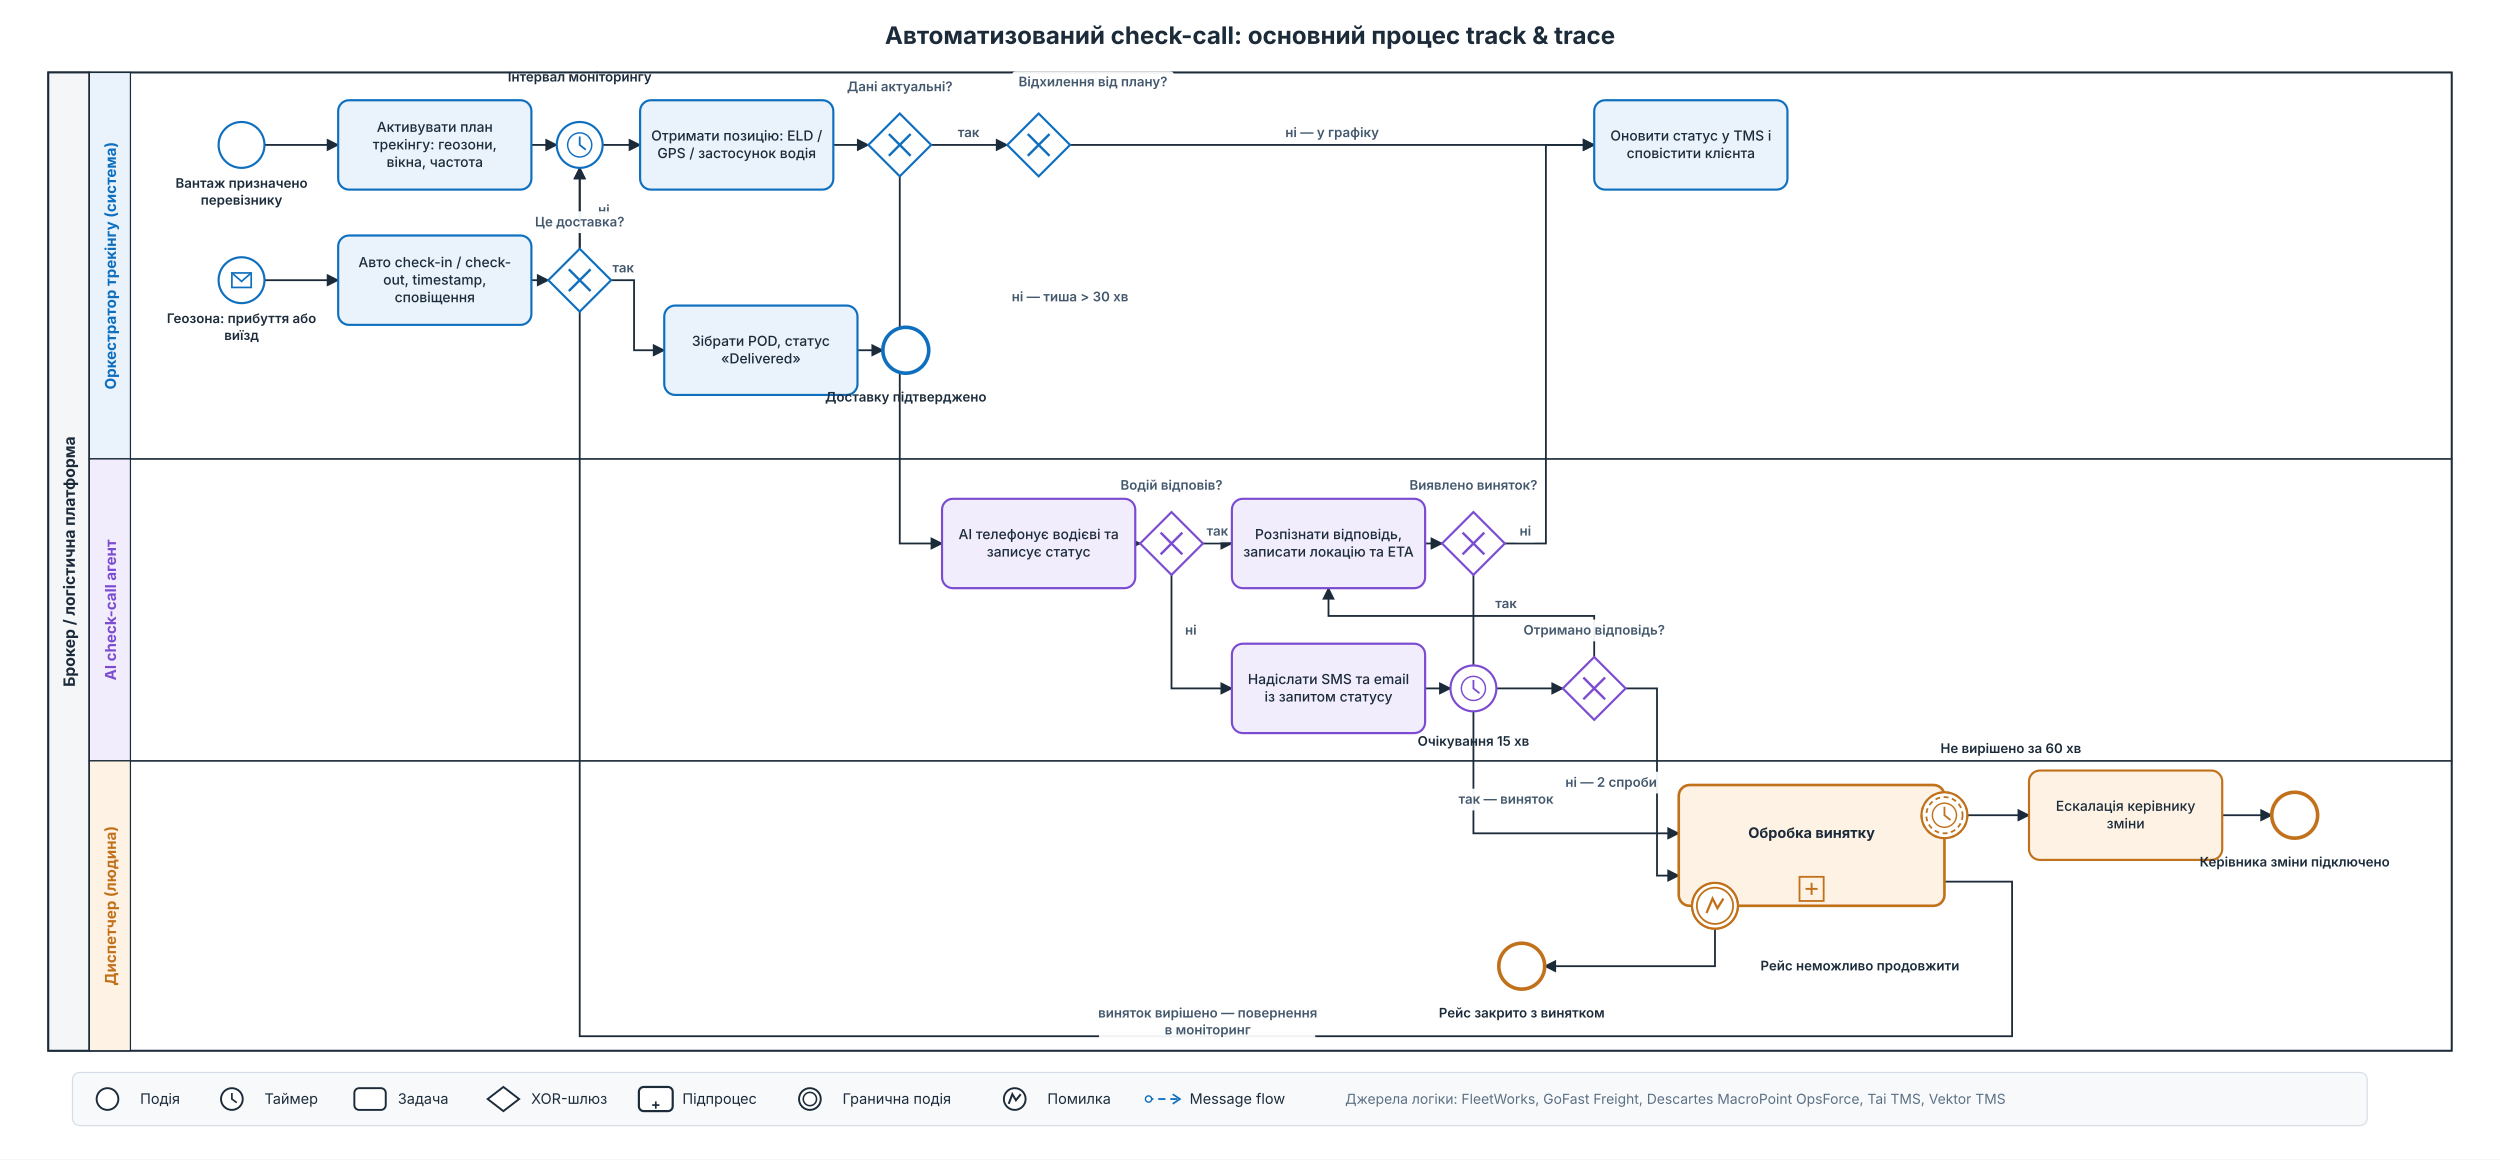
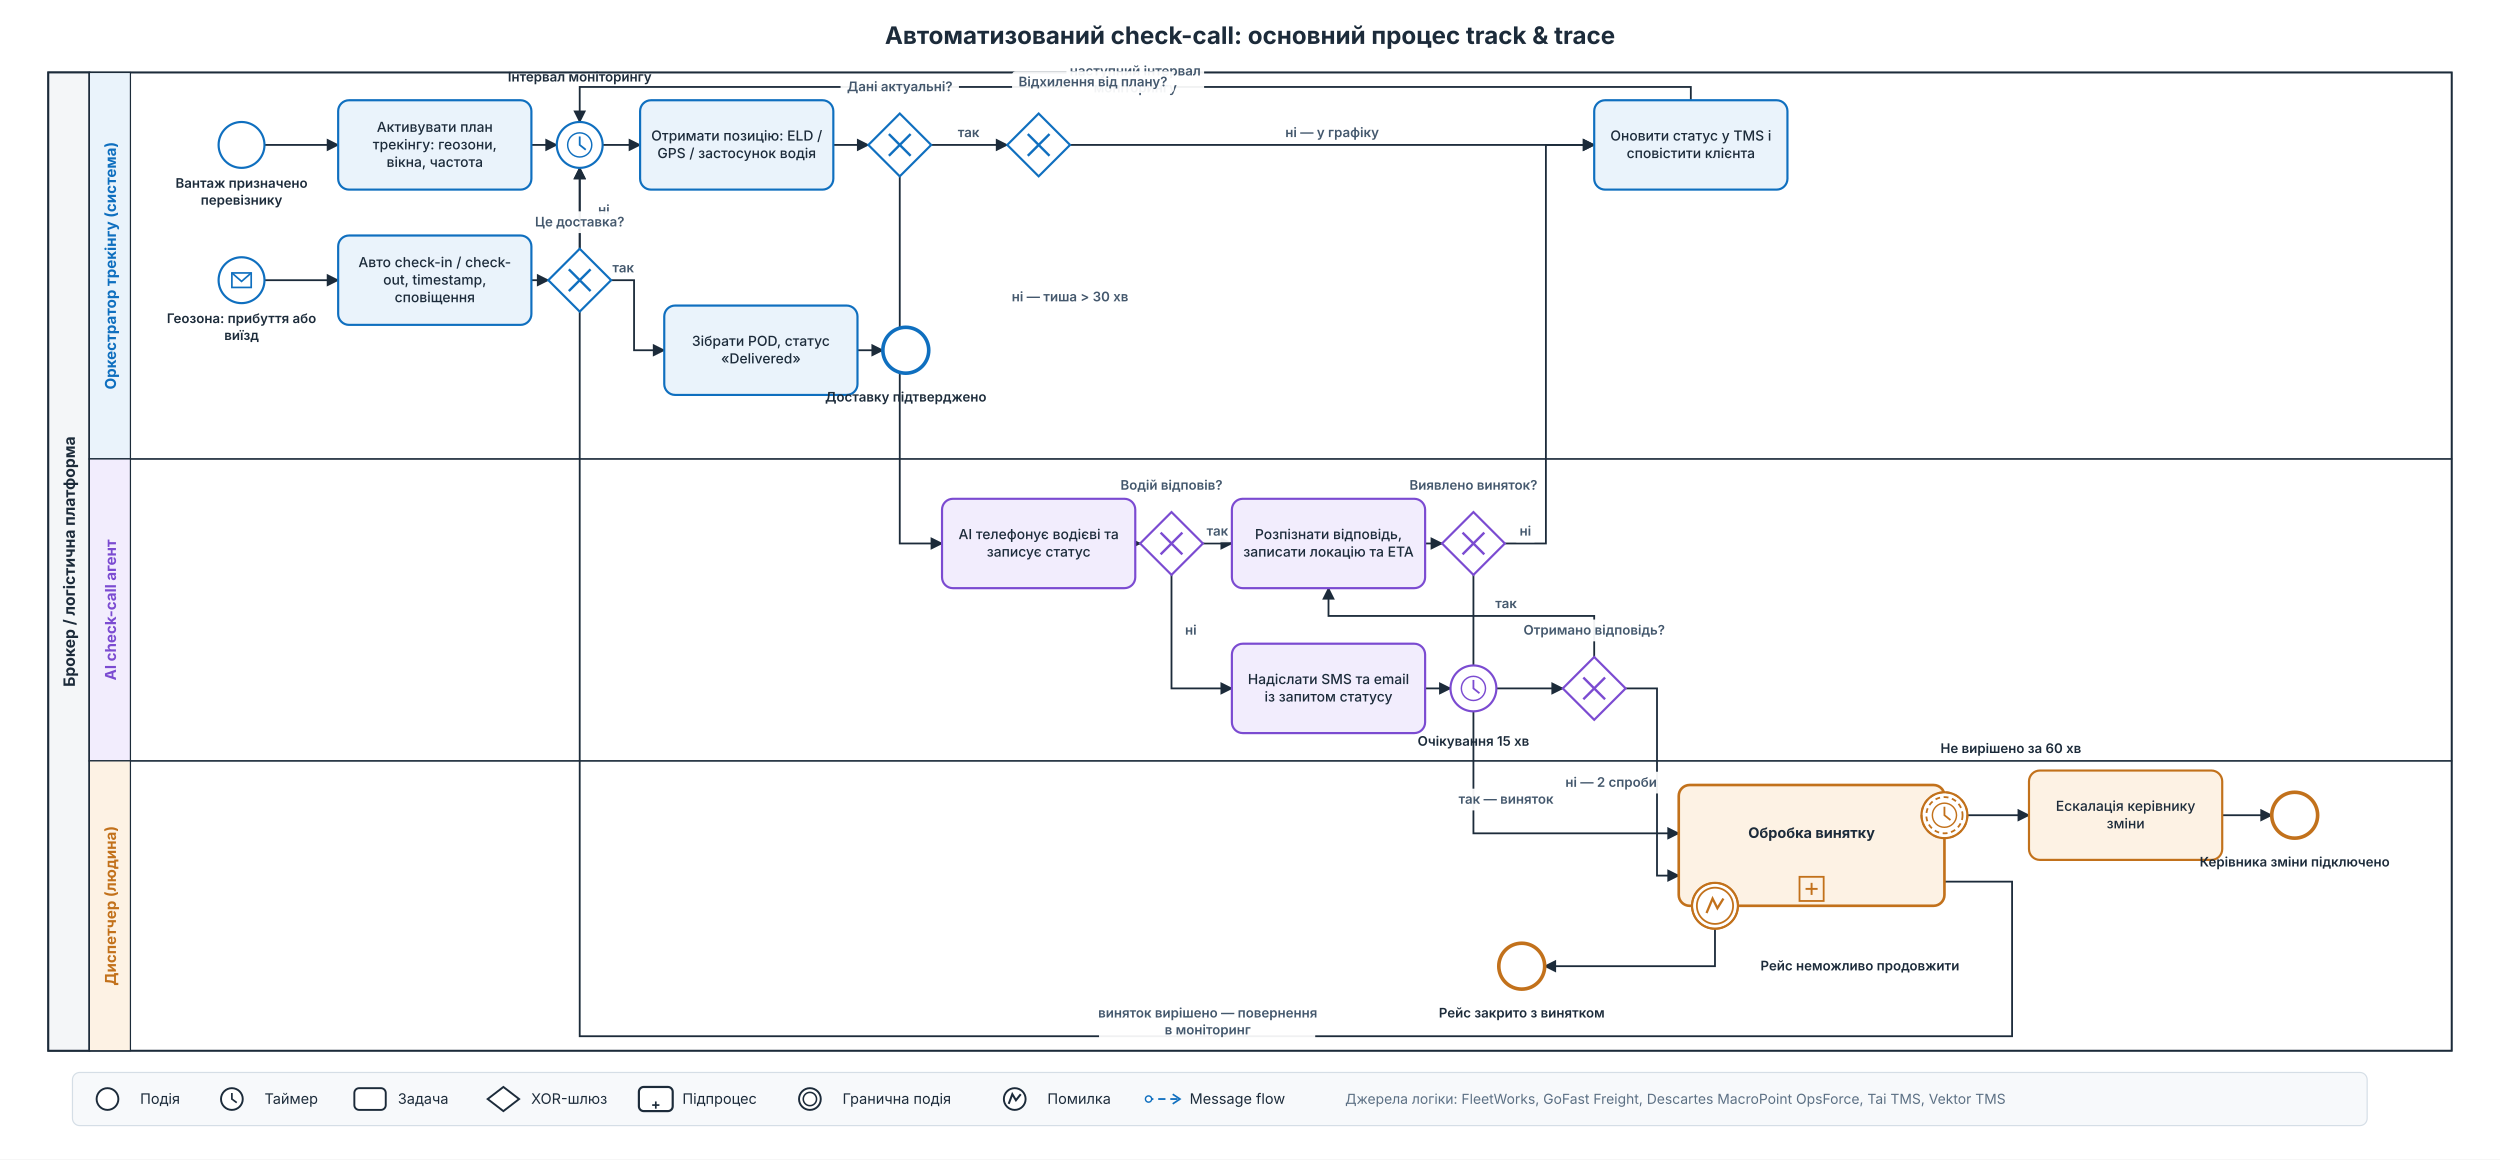
<svg xmlns="http://www.w3.org/2000/svg" width="2070" height="960" viewBox="0 0 2070 960" font-family="Inter, 'Segoe UI', Arial, sans-serif">
  <defs>
    <marker id="arr" viewBox="0 0 10 10" refX="9" refY="5" markerWidth="7" markerHeight="7" orient="auto">
      <path d="M0,0 L10,5 L0,10 z" fill="#1c2b3a" />
    </marker>
  </defs>
  <rect width="100%" height="100%" fill="#ffffff" />
  <text x="1035" y="36.4" font-family="Inter, 'Segoe UI', Arial, sans-serif" font-size="20" font-weight="700" fill="#1c2b3a" text-anchor="middle">Автоматизований check-call: основний процес track &amp; trace</text>
  <rect x="40" y="60" width="1990" height="810" fill="none" stroke="#1c2b3a" stroke-width="1.6" />
  <rect x="40" y="60" width="34" height="810" fill="#f4f6f8" stroke="#1c2b3a" stroke-width="1.6" />
  <text x="62" y="465.0" font-size="13" font-weight="700" fill="#1c2b3a" text-anchor="middle" transform="rotate(-90 62 465.0)">Брокер / логістична платформа</text>
  <rect x="74" y="60" width="1956" height="320" fill="none" stroke="#1c2b3a" stroke-width="1" />
  <rect x="74" y="60" width="34" height="320" fill="#eaf3fb" stroke="#1c2b3a" stroke-width="1" />
  <text x="96" y="220.0" font-size="12.5" font-weight="700" fill="#0f6fbf" text-anchor="middle" transform="rotate(-90 96 220.0)">Оркестратор трекінгу (система)</text>
  <rect x="74" y="380" width="1956" height="250" fill="none" stroke="#1c2b3a" stroke-width="1" />
  <rect x="74" y="380" width="34" height="250" fill="#f2edfd" stroke="#1c2b3a" stroke-width="1" />
  <text x="96" y="505.0" font-size="12.5" font-weight="700" fill="#7b4bd1" text-anchor="middle" transform="rotate(-90 96 505.0)">AI check-call агент</text>
  <rect x="74" y="630" width="1956" height="240" fill="none" stroke="#1c2b3a" stroke-width="1" />
  <rect x="74" y="630" width="34" height="240" fill="#fdf2e4" stroke="#1c2b3a" stroke-width="1" />
  <text x="96" y="750.0" font-size="12.5" font-weight="700" fill="#c2711b" text-anchor="middle" transform="rotate(-90 96 750.0)">Диспетчер (людина)</text>
  <path d="M 219 120 L 280 120" fill="none" stroke="#1c2b3a" stroke-width="1.5" marker-end="url(#arr)" />
  <path d="M 440 120 L 461 120" fill="none" stroke="#1c2b3a" stroke-width="1.5" marker-end="url(#arr)" />
  <path d="M 499 120 L 530 120" fill="none" stroke="#1c2b3a" stroke-width="1.5" marker-end="url(#arr)" />
  <path d="M 690 120 L 719 120" fill="none" stroke="#1c2b3a" stroke-width="1.5" marker-end="url(#arr)" />
  <path d="M 771 120 L 834 120" fill="none" stroke="#1c2b3a" stroke-width="1.5" marker-end="url(#arr)" />
  <rect x="790" y="101" width="26" height="18" rx="3" fill="#ffffff" opacity="0.93" />
  <text x="802" y="113.5" font-family="Inter, 'Segoe UI', Arial, sans-serif" font-size="11" font-weight="600" fill="#44586d" text-anchor="middle">так</text>
  <path d="M 886 120 L 1320 120" fill="none" stroke="#1c2b3a" stroke-width="1.5" marker-end="url(#arr)" />
  <rect x="1058" y="101" width="91" height="18" rx="3" fill="#ffffff" opacity="0.93" />
  <text x="1103" y="113.5" font-family="Inter, 'Segoe UI', Arial, sans-serif" font-size="11" font-weight="600" fill="#44586d" text-anchor="middle">ні — у графіку</text>
  <path d="M 745 146 L 745 450 L 780 450" fill="none" stroke="#1c2b3a" stroke-width="1.5" marker-end="url(#arr)" />
  <rect x="832" y="237" width="108" height="18" rx="3" fill="#ffffff" opacity="0.93" />
  <text x="886" y="249.5" font-family="Inter, 'Segoe UI', Arial, sans-serif" font-size="11" font-weight="600" fill="#44586d" text-anchor="middle">ні — тиша &gt; 30 хв</text>
  <path d="M 940 450 L 944 450" fill="none" stroke="#1c2b3a" stroke-width="1.5" marker-end="url(#arr)" />
  <path d="M 996 450 L 1020 450" fill="none" stroke="#1c2b3a" stroke-width="1.5" marker-end="url(#arr)" />
  <rect x="995" y="431" width="26" height="18" rx="3" fill="#ffffff" opacity="0.93" />
  <text x="1008" y="443.5" font-family="Inter, 'Segoe UI', Arial, sans-serif" font-size="11" font-weight="600" fill="#44586d" text-anchor="middle">так</text>
  <path d="M 1180 450 L 1194 450" fill="none" stroke="#1c2b3a" stroke-width="1.5" marker-end="url(#arr)" />
  <path d="M 1246 450 L 1280 450 L 1280 120 L 1320 120" fill="none" stroke="#1c2b3a" stroke-width="1.5" marker-end="url(#arr)" />
  <rect x="1253" y="431" width="20" height="18" rx="3" fill="#ffffff" opacity="0.93" />
  <text x="1263" y="443.5" font-family="Inter, 'Segoe UI', Arial, sans-serif" font-size="11" font-weight="600" fill="#44586d" text-anchor="middle">ні</text>
+   <path d="M 1400 83 L 1400 72 L 480 72 L 480 101" fill="none" stroke="#1c2b3a" stroke-width="1.5" marker-end="url(#arr)" />
+   <rect x="883" y="50" width="114" height="32" rx="3" fill="#ffffff" opacity="0.93" />
+   <text x="940" y="62.5" font-family="Inter, 'Segoe UI', Arial, sans-serif" font-size="11" font-weight="600" fill="#44586d" text-anchor="middle">наступний інтервал</text>
+   <text x="940" y="76.5" font-family="Inter, 'Segoe UI', Arial, sans-serif" font-size="11" font-weight="600" fill="#44586d" text-anchor="middle">моніторингу</text>
  <path d="M 970 476 L 970 570 L 1020 570" fill="none" stroke="#1c2b3a" stroke-width="1.5" marker-end="url(#arr)" />
  <rect x="976" y="513" width="20" height="18" rx="3" fill="#ffffff" opacity="0.93" />
  <text x="986" y="525.5" font-family="Inter, 'Segoe UI', Arial, sans-serif" font-size="11" font-weight="600" fill="#44586d" text-anchor="middle">ні</text>
  <path d="M 1180 570 L 1201 570" fill="none" stroke="#1c2b3a" stroke-width="1.5" marker-end="url(#arr)" />
  <path d="M 1239 570 L 1294 570" fill="none" stroke="#1c2b3a" stroke-width="1.5" marker-end="url(#arr)" />
  <path d="M 1320 544 L 1320 510 L 1100 510 L 1100 487" fill="none" stroke="#1c2b3a" stroke-width="1.5" marker-end="url(#arr)" />
  <rect x="1234" y="491" width="26" height="18" rx="3" fill="#ffffff" opacity="0.93" />
  <text x="1247" y="503.5" font-family="Inter, 'Segoe UI', Arial, sans-serif" font-size="11" font-weight="600" fill="#44586d" text-anchor="middle">так</text>
  <path d="M 1220 476 L 1220 690 L 1390 690" fill="none" stroke="#1c2b3a" stroke-width="1.5" marker-end="url(#arr)" />
  <rect x="1205" y="653" width="85" height="18" rx="3" fill="#ffffff" opacity="0.93" />
  <text x="1247" y="665.5" font-family="Inter, 'Segoe UI', Arial, sans-serif" font-size="11" font-weight="600" fill="#44586d" text-anchor="middle">так — виняток</text>
  <path d="M 1346 570 L 1372 570 L 1372 725 L 1390 725" fill="none" stroke="#1c2b3a" stroke-width="1.5" marker-end="url(#arr)" />
  <rect x="1292" y="639" width="85" height="18" rx="3" fill="#ffffff" opacity="0.93" />
  <text x="1334" y="651.5" font-family="Inter, 'Segoe UI', Arial, sans-serif" font-size="11" font-weight="600" fill="#44586d" text-anchor="middle">ні — 2 спроби</text>
  <path d="M 1610 730 L 1666 730 L 1666 858 L 480 858 L 480 139" fill="none" stroke="#1c2b3a" stroke-width="1.5" marker-end="url(#arr)" />
  <rect x="910" y="830" width="179" height="32" rx="3" fill="#ffffff" opacity="0.93" />
  <text x="1000" y="842.5" font-family="Inter, 'Segoe UI', Arial, sans-serif" font-size="11" font-weight="600" fill="#44586d" text-anchor="middle">виняток вирішено — повернення</text>
  <text x="1000" y="856.5" font-family="Inter, 'Segoe UI', Arial, sans-serif" font-size="11" font-weight="600" fill="#44586d" text-anchor="middle">в моніторинг</text>
  <path d="M 1629 675 L 1680 675" fill="none" stroke="#1c2b3a" stroke-width="1.5" marker-end="url(#arr)" />
  <path d="M 1840 675 L 1881 675" fill="none" stroke="#1c2b3a" stroke-width="1.5" marker-end="url(#arr)" />
  <path d="M 1420 769 L 1420 800 L 1279 800" fill="none" stroke="#1c2b3a" stroke-width="1.5" marker-end="url(#arr)" />
  <path d="M 219 232 L 280 232" fill="none" stroke="#1c2b3a" stroke-width="1.5" marker-end="url(#arr)" />
  <path d="M 440 232 L 454 232" fill="none" stroke="#1c2b3a" stroke-width="1.5" marker-end="url(#arr)" />
  <path d="M 480 206 L 480 139" fill="none" stroke="#1c2b3a" stroke-width="1.5" marker-end="url(#arr)" />
  <rect x="490" y="165" width="20" height="18" rx="3" fill="#ffffff" opacity="0.93" />
  <text x="500" y="177.5" font-family="Inter, 'Segoe UI', Arial, sans-serif" font-size="11" font-weight="600" fill="#44586d" text-anchor="middle">ні</text>
  <path d="M 506 232 L 525 232 L 525 290 L 550 290" fill="none" stroke="#1c2b3a" stroke-width="1.5" marker-end="url(#arr)" />
  <rect x="503" y="213" width="26" height="18" rx="3" fill="#ffffff" opacity="0.93" />
  <text x="516" y="225.5" font-family="Inter, 'Segoe UI', Arial, sans-serif" font-size="11" font-weight="600" fill="#44586d" text-anchor="middle">так</text>
  <path d="M 710 290 L 731 290" fill="none" stroke="#1c2b3a" stroke-width="1.5" marker-end="url(#arr)" />
  <circle cx="200" cy="120" r="19.0" fill="#ffffff" stroke="#0f6fbf" stroke-width="1.8" />
  <text x="200" y="155.5" font-family="Inter, 'Segoe UI', Arial, sans-serif" font-size="11" font-weight="600" fill="#1c2b3a" text-anchor="middle">Вантаж призначено</text>
  <text x="200" y="169.5" font-family="Inter, 'Segoe UI', Arial, sans-serif" font-size="11" font-weight="600" fill="#1c2b3a" text-anchor="middle">перевізнику</text>
  <rect x="280.0" y="83.0" width="160" height="74" rx="9" fill="#eaf3fb" stroke="#0f6fbf" stroke-width="1.8" />
  <text x="360" y="109.2" font-family="Inter, 'Segoe UI', Arial, sans-serif" font-size="11.5" font-weight="500" fill="#1c2b3a" text-anchor="middle">Активувати план</text>
  <text x="360" y="123.7" font-family="Inter, 'Segoe UI', Arial, sans-serif" font-size="11.5" font-weight="500" fill="#1c2b3a" text-anchor="middle">трекінгу: геозони,</text>
  <text x="360" y="138.2" font-family="Inter, 'Segoe UI', Arial, sans-serif" font-size="11.5" font-weight="500" fill="#1c2b3a" text-anchor="middle">вікна, частота</text>
  <circle cx="480" cy="120" r="19.0" fill="#ffffff" stroke="#0f6fbf" stroke-width="1.8" />
  <circle cx="480" cy="120" r="10" fill="none" stroke="#0f6fbf" stroke-width="1.2" />
  <path d="M 480 113 L 480 120 L 485 124" fill="none" stroke="#0f6fbf" stroke-width="1.5" />
  <text x="480" y="67.5" font-family="Inter, 'Segoe UI', Arial, sans-serif" font-size="11" font-weight="600" fill="#1c2b3a" text-anchor="middle">Інтервал моніторингу</text>
  <rect x="530.0" y="83.0" width="160" height="74" rx="9" fill="#eaf3fb" stroke="#0f6fbf" stroke-width="1.8" />
  <text x="610" y="116.4" font-family="Inter, 'Segoe UI', Arial, sans-serif" font-size="11.5" font-weight="500" fill="#1c2b3a" text-anchor="middle">Отримати позицію: ELD /</text>
  <text x="610" y="130.9" font-family="Inter, 'Segoe UI', Arial, sans-serif" font-size="11.5" font-weight="500" fill="#1c2b3a" text-anchor="middle">GPS / застосунок водія</text>
  <path d="M 745 94.0 L 771.0 120 L 745 146.0 L 719.0 120 Z" fill="#ffffff" stroke="#0f6fbf" stroke-width="1.8" />
  <path d="M 736 111 L 754 129 M 754 111 L 736 129" stroke="#0f6fbf" stroke-width="2" />
  <rect x="696" y="63" width="98" height="18" rx="3" fill="#ffffff" opacity="0.93" />
  <text x="745" y="75.5" font-family="Inter, 'Segoe UI', Arial, sans-serif" font-size="11" font-weight="600" fill="#44586d" text-anchor="middle">Дані актуальні?</text>
  <path d="M 860 94.0 L 886.0 120 L 860 146.0 L 834.0 120 Z" fill="#ffffff" stroke="#0f6fbf" stroke-width="1.8" />
  <path d="M 851 111 L 869 129 M 869 111 L 851 129" stroke="#0f6fbf" stroke-width="2" />
  <rect x="838" y="59" width="134" height="18" rx="3" fill="#ffffff" opacity="0.93" />
  <text x="905" y="71.5" font-family="Inter, 'Segoe UI', Arial, sans-serif" font-size="11" font-weight="600" fill="#44586d" text-anchor="middle">Відхилення від плану?</text>
  <rect x="1320.0" y="83.0" width="160" height="74" rx="9" fill="#eaf3fb" stroke="#0f6fbf" stroke-width="1.8" />
  <text x="1400" y="116.4" font-family="Inter, 'Segoe UI', Arial, sans-serif" font-size="11.5" font-weight="500" fill="#1c2b3a" text-anchor="middle">Оновити статус у TMS і</text>
  <text x="1400" y="130.9" font-family="Inter, 'Segoe UI', Arial, sans-serif" font-size="11.5" font-weight="500" fill="#1c2b3a" text-anchor="middle">сповістити клієнта</text>
  <circle cx="200" cy="232" r="19.0" fill="#ffffff" stroke="#0f6fbf" stroke-width="1.8" />
  <rect x="192" y="226" width="16" height="12" fill="none" stroke="#0f6fbf" stroke-width="1.4" />
  <path d="M 192 226 L 200 233 L 208 226" fill="none" stroke="#0f6fbf" stroke-width="1.4" />
  <text x="200" y="267.5" font-family="Inter, 'Segoe UI', Arial, sans-serif" font-size="11" font-weight="600" fill="#1c2b3a" text-anchor="middle">Геозона: прибуття або</text>
  <text x="200" y="281.5" font-family="Inter, 'Segoe UI', Arial, sans-serif" font-size="11" font-weight="600" fill="#1c2b3a" text-anchor="middle">виїзд</text>
  <rect x="280.0" y="195.0" width="160" height="74" rx="9" fill="#eaf3fb" stroke="#0f6fbf" stroke-width="1.8" />
  <text x="360" y="221.2" font-family="Inter, 'Segoe UI', Arial, sans-serif" font-size="11.5" font-weight="500" fill="#1c2b3a" text-anchor="middle">Авто check-in / check-</text>
  <text x="360" y="235.7" font-family="Inter, 'Segoe UI', Arial, sans-serif" font-size="11.5" font-weight="500" fill="#1c2b3a" text-anchor="middle">out, timestamp,</text>
  <text x="360" y="250.2" font-family="Inter, 'Segoe UI', Arial, sans-serif" font-size="11.5" font-weight="500" fill="#1c2b3a" text-anchor="middle">сповіщення</text>
  <path d="M 480 206.0 L 506.0 232 L 480 258.0 L 454.0 232 Z" fill="#ffffff" stroke="#0f6fbf" stroke-width="1.8" />
  <path d="M 471 223 L 489 241 M 489 223 L 471 241" stroke="#0f6fbf" stroke-width="2" />
  <rect x="440" y="175" width="81" height="18" rx="3" fill="#ffffff" opacity="0.93" />
  <text x="480" y="187.5" font-family="Inter, 'Segoe UI', Arial, sans-serif" font-size="11" font-weight="600" fill="#44586d" text-anchor="middle">Це доставка?</text>
  <rect x="550.0" y="253.0" width="160" height="74" rx="9" fill="#eaf3fb" stroke="#0f6fbf" stroke-width="1.8" />
  <text x="630" y="286.4" font-family="Inter, 'Segoe UI', Arial, sans-serif" font-size="11.5" font-weight="500" fill="#1c2b3a" text-anchor="middle">Зібрати POD, статус</text>
  <text x="630" y="300.9" font-family="Inter, 'Segoe UI', Arial, sans-serif" font-size="11.5" font-weight="500" fill="#1c2b3a" text-anchor="middle">«Delivered»</text>
  <circle cx="750" cy="290" r="19.0" fill="#ffffff" stroke="#0f6fbf" stroke-width="3.0" />
  <text x="750" y="332.5" font-family="Inter, 'Segoe UI', Arial, sans-serif" font-size="11" font-weight="600" fill="#1c2b3a" text-anchor="middle">Доставку підтверджено</text>
  <rect x="780.0" y="413.0" width="160" height="74" rx="9" fill="#f2edfd" stroke="#7b4bd1" stroke-width="1.8" />
  <text x="860" y="446.4" font-family="Inter, 'Segoe UI', Arial, sans-serif" font-size="11.5" font-weight="500" fill="#1c2b3a" text-anchor="middle">AI телефонує водієві та</text>
  <text x="860" y="460.9" font-family="Inter, 'Segoe UI', Arial, sans-serif" font-size="11.5" font-weight="500" fill="#1c2b3a" text-anchor="middle">записує статус</text>
  <path d="M 970 424.0 L 996.0 450 L 970 476.0 L 944.0 450 Z" fill="#ffffff" stroke="#7b4bd1" stroke-width="1.8" />
  <path d="M 961 441 L 979 459 M 979 441 L 961 459" stroke="#7b4bd1" stroke-width="2" />
  <rect x="921" y="393" width="98" height="18" rx="3" fill="#ffffff" opacity="0.93" />
  <text x="970" y="405.5" font-family="Inter, 'Segoe UI', Arial, sans-serif" font-size="11" font-weight="600" fill="#44586d" text-anchor="middle">Водій відповів?</text>
  <rect x="1020.0" y="413.0" width="160" height="74" rx="9" fill="#f2edfd" stroke="#7b4bd1" stroke-width="1.8" />
  <text x="1100" y="446.4" font-family="Inter, 'Segoe UI', Arial, sans-serif" font-size="11.5" font-weight="500" fill="#1c2b3a" text-anchor="middle">Розпізнати відповідь,</text>
  <text x="1100" y="460.9" font-family="Inter, 'Segoe UI', Arial, sans-serif" font-size="11.5" font-weight="500" fill="#1c2b3a" text-anchor="middle">записати локацію та ETA</text>
  <path d="M 1220 424.0 L 1246.0 450 L 1220 476.0 L 1194.0 450 Z" fill="#ffffff" stroke="#7b4bd1" stroke-width="1.8" />
  <path d="M 1211 441 L 1229 459 M 1229 441 L 1211 459" stroke="#7b4bd1" stroke-width="2" />
  <rect x="1165" y="393" width="110" height="18" rx="3" fill="#ffffff" opacity="0.93" />
  <text x="1220" y="405.5" font-family="Inter, 'Segoe UI', Arial, sans-serif" font-size="11" font-weight="600" fill="#44586d" text-anchor="middle">Виявлено виняток?</text>
  <rect x="1020.0" y="533.0" width="160" height="74" rx="9" fill="#f2edfd" stroke="#7b4bd1" stroke-width="1.8" />
  <text x="1100" y="566.4" font-family="Inter, 'Segoe UI', Arial, sans-serif" font-size="11.5" font-weight="500" fill="#1c2b3a" text-anchor="middle">Надіслати SMS та email</text>
  <text x="1100" y="580.9" font-family="Inter, 'Segoe UI', Arial, sans-serif" font-size="11.5" font-weight="500" fill="#1c2b3a" text-anchor="middle">із запитом статусу</text>
  <circle cx="1220" cy="570" r="19.0" fill="#ffffff" stroke="#7b4bd1" stroke-width="1.8" />
  <circle cx="1220" cy="570" r="10" fill="none" stroke="#7b4bd1" stroke-width="1.2" />
  <path d="M 1220 563 L 1220 570 L 1225 574" fill="none" stroke="#7b4bd1" stroke-width="1.5" />
  <text x="1220" y="617.5" font-family="Inter, 'Segoe UI', Arial, sans-serif" font-size="11" font-weight="600" fill="#1c2b3a" text-anchor="middle">Очікування 15 хв</text>
  <path d="M 1320 544.0 L 1346.0 570 L 1320 596.0 L 1294.0 570 Z" fill="#ffffff" stroke="#7b4bd1" stroke-width="1.8" />
  <path d="M 1311 561 L 1329 579 M 1329 561 L 1311 579" stroke="#7b4bd1" stroke-width="2" />
  <rect x="1259" y="513" width="122" height="18" rx="3" fill="#ffffff" opacity="0.93" />
  <text x="1320" y="525.5" font-family="Inter, 'Segoe UI', Arial, sans-serif" font-size="11" font-weight="600" fill="#44586d" text-anchor="middle">Отримано відповідь?</text>
  <rect x="1390.0" y="650.0" width="220" height="100" rx="9" fill="#fdf2e4" stroke="#c2711b" stroke-width="2.2" />
  <text x="1500" y="693.8" font-family="Inter, 'Segoe UI', Arial, sans-serif" font-size="12" font-weight="700" fill="#1c2b3a" text-anchor="middle">Обробка винятку</text>
  <rect x="1490" y="726.0" width="20" height="20" fill="none" stroke="#c2711b" stroke-width="1.5" />
  <path d="M 1495 736.0 L 1505 736.0 M 1500 731.0 L 1500 741.0" stroke="#c2711b" stroke-width="1.6" />
  <circle cx="1610" cy="675" r="19.0" fill="#ffffff" stroke="#c2711b" stroke-width="1.8" />
  <circle cx="1610" cy="675" r="15.0" fill="#ffffff" stroke="#c2711b" stroke-width="1.5" stroke-dasharray="4 3" />
  <circle cx="1610" cy="675" r="19.0" fill="none" stroke="#c2711b" stroke-width="1.5" stroke-dasharray="4 3" />
  <circle cx="1610" cy="675" r="10" fill="none" stroke="#c2711b" stroke-width="1.2" />
  <path d="M 1610 668 L 1610 675 L 1615 679" fill="none" stroke="#c2711b" stroke-width="1.5" />
  <text x="1665" y="623.5" font-family="Inter, 'Segoe UI', Arial, sans-serif" font-size="11" font-weight="600" fill="#1c2b3a" text-anchor="middle">Не вирішено за 60 хв</text>
  <rect x="1680.0" y="638.0" width="160" height="74" rx="9" fill="#fdf2e4" stroke="#c2711b" stroke-width="1.8" />
  <text x="1760" y="671.4" font-family="Inter, 'Segoe UI', Arial, sans-serif" font-size="11.5" font-weight="500" fill="#1c2b3a" text-anchor="middle">Ескалація керівнику</text>
  <text x="1760" y="685.9" font-family="Inter, 'Segoe UI', Arial, sans-serif" font-size="11.5" font-weight="500" fill="#1c2b3a" text-anchor="middle">зміни</text>
  <circle cx="1900" cy="675" r="19.0" fill="#ffffff" stroke="#c2711b" stroke-width="3.0" />
  <text x="1900" y="717.5" font-family="Inter, 'Segoe UI', Arial, sans-serif" font-size="11" font-weight="600" fill="#1c2b3a" text-anchor="middle">Керівника зміни підключено</text>
  <circle cx="1420" cy="750" r="19.0" fill="#ffffff" stroke="#c2711b" stroke-width="1.8" />
  <circle cx="1420" cy="750" r="15.0" fill="#ffffff" stroke="#c2711b" stroke-width="1.5" />
  <circle cx="1420" cy="750" r="19.0" fill="none" stroke="#c2711b" stroke-width="1.5" />
  <path d="M 1413 756 L 1418 744 L 1422 752 L 1427 744" fill="none" stroke="#c2711b" stroke-width="1.9" />
  <text x="1540" y="803.5" font-family="Inter, 'Segoe UI', Arial, sans-serif" font-size="11" font-weight="600" fill="#1c2b3a" text-anchor="middle">Рейс неможливо продовжити</text>
  <circle cx="1260" cy="800" r="19.0" fill="#ffffff" stroke="#c2711b" stroke-width="3.0" />
  <text x="1260" y="842.5" font-family="Inter, 'Segoe UI', Arial, sans-serif" font-size="11" font-weight="600" fill="#1c2b3a" text-anchor="middle">Рейс закрито з винятком</text>
  <rect x="60" y="888" width="1900" height="44" rx="6" fill="#f7f9fb" stroke="#d5dee6" />
  <circle cx="89" cy="910" r="9" fill="#fff" stroke="#1c2b3a" stroke-width="1.6" />
  <text x="116" y="914" font-family="Inter, 'Segoe UI', Arial, sans-serif" font-size="12" fill="#1c2b3a">Подія</text>
  <circle cx="192.0" cy="910" r="9" fill="#fff" stroke="#1c2b3a" stroke-width="1.6" />
  <path d="M 192.0 905 L 192.0 910 L 196.0 913" fill="none" stroke="#1c2b3a" stroke-width="1.4" />
  <text x="219.0" y="914" font-family="Inter, 'Segoe UI', Arial, sans-serif" font-size="12" fill="#1c2b3a">Таймер</text>
  <rect x="293.4" y="901" width="26" height="18" rx="4" fill="#fff" stroke="#1c2b3a" stroke-width="1.6" />
  <text x="329.4" y="914" font-family="Inter, 'Segoe UI', Arial, sans-serif" font-size="12" fill="#1c2b3a">Задача</text>
  <path d="M 416.8 900 L 429.8 910 L 416.8 920 L 403.8 910 Z" fill="#fff" stroke="#1c2b3a" stroke-width="1.6" />
  <text x="439.8" y="914" font-family="Inter, 'Segoe UI', Arial, sans-serif" font-size="12" fill="#1c2b3a">XOR-шлюз</text>
  <rect x="529.0" y="900" width="28" height="20" rx="4" fill="#fff" stroke="#1c2b3a" stroke-width="1.8" />
  <path d="M 540.0 915 L 546.0 915 M 543.0 912 L 543.0 918" stroke="#1c2b3a" stroke-width="1.4" />
  <text x="565.0" y="914" font-family="Inter, 'Segoe UI', Arial, sans-serif" font-size="12" fill="#1c2b3a">Підпроцес</text>
  <circle cx="670.6" cy="910" r="9" fill="#fff" stroke="#1c2b3a" stroke-width="1.6" />
  <circle cx="670.6" cy="910" r="5.5" fill="none" stroke="#1c2b3a" stroke-width="1.3" />
  <text x="697.6" y="914" font-family="Inter, 'Segoe UI', Arial, sans-serif" font-size="12" fill="#1c2b3a">Гранична подія</text>
  <circle cx="840.2" cy="910" r="9" fill="#fff" stroke="#1c2b3a" stroke-width="1.6" />
  <path d="M 835.2 914 L 838.2 906 L 841.2 911 L 845.2 906" fill="none" stroke="#1c2b3a" stroke-width="1.7" />
  <text x="867.2" y="914" font-family="Inter, 'Segoe UI', Arial, sans-serif" font-size="12" fill="#1c2b3a">Помилка</text>
  <path d="M 949.0 910 L 977.0 910" stroke="#0f6fbf" stroke-width="1.5" stroke-dasharray="6 4" />
  <circle cx="951.0" cy="910" r="2.6" fill="#fff" stroke="#0f6fbf" stroke-width="1.2" />
  <path d="M 971.0 906 L 977.0 910 L 971.0 914" fill="none" stroke="#0f6fbf" stroke-width="1.4" />
  <text x="985.0" y="914" font-family="Inter, 'Segoe UI', Arial, sans-serif" font-size="12" fill="#1c2b3a">Message flow</text>
  <text x="1113.8" y="914" font-family="Inter, 'Segoe UI', Arial, sans-serif" font-size="11.5" fill="#5b6f83">Джерела логіки: FleetWorks, GoFast Freight, Descartes MacroPoint OpsForce, Tai TMS, Vektor TMS</text>
</svg>
